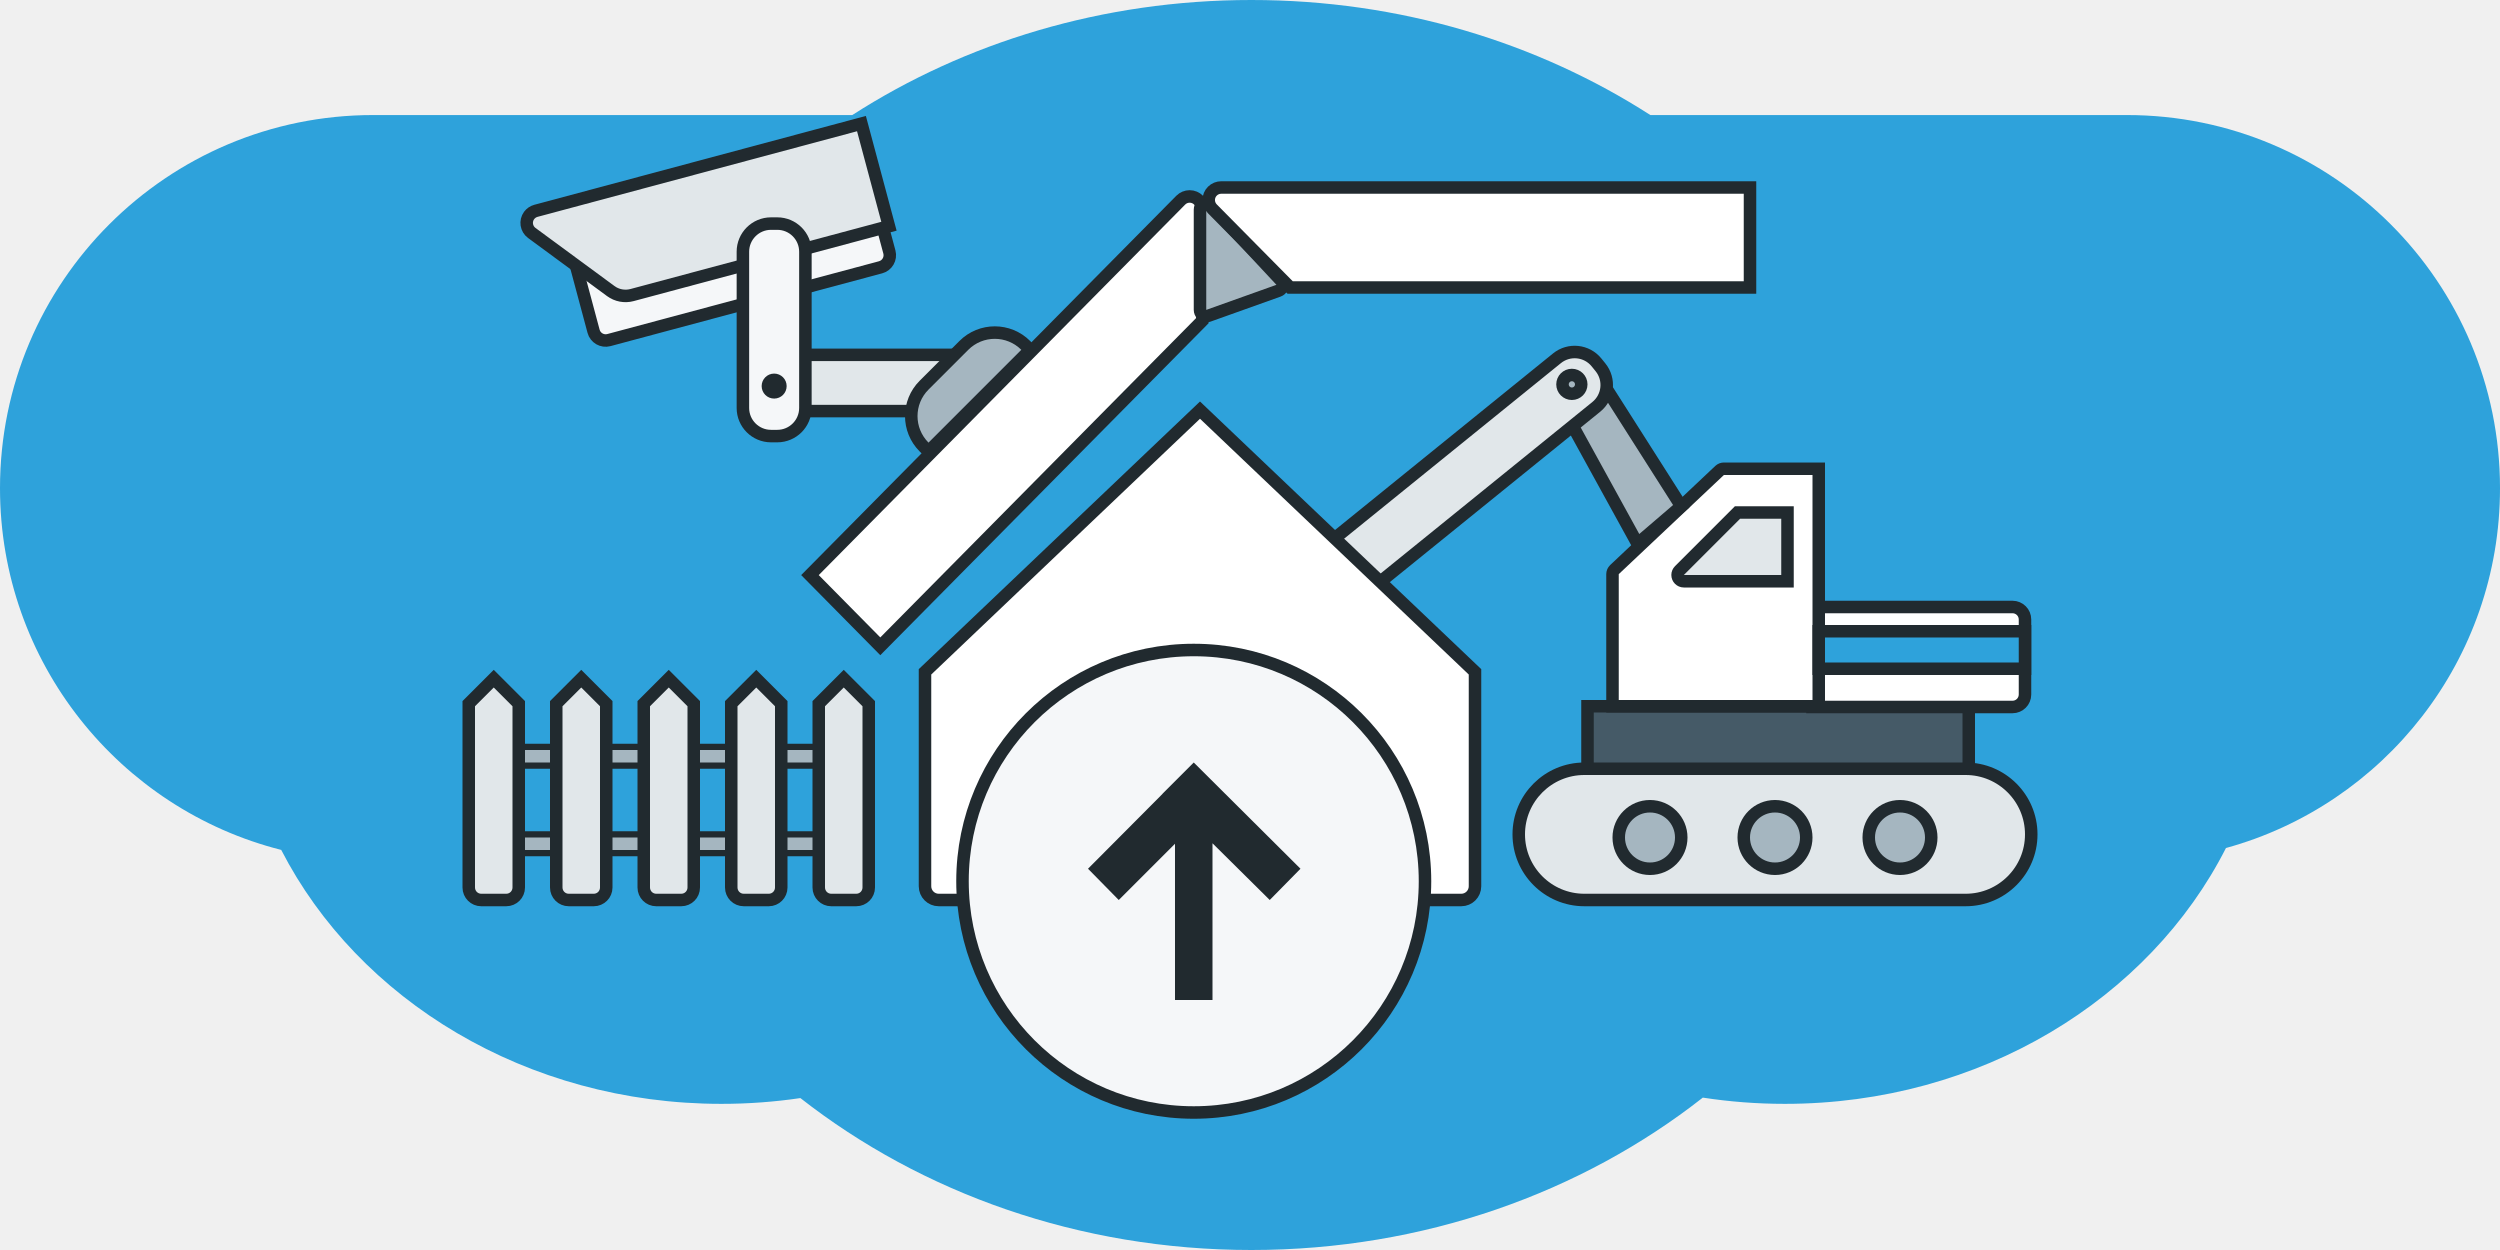
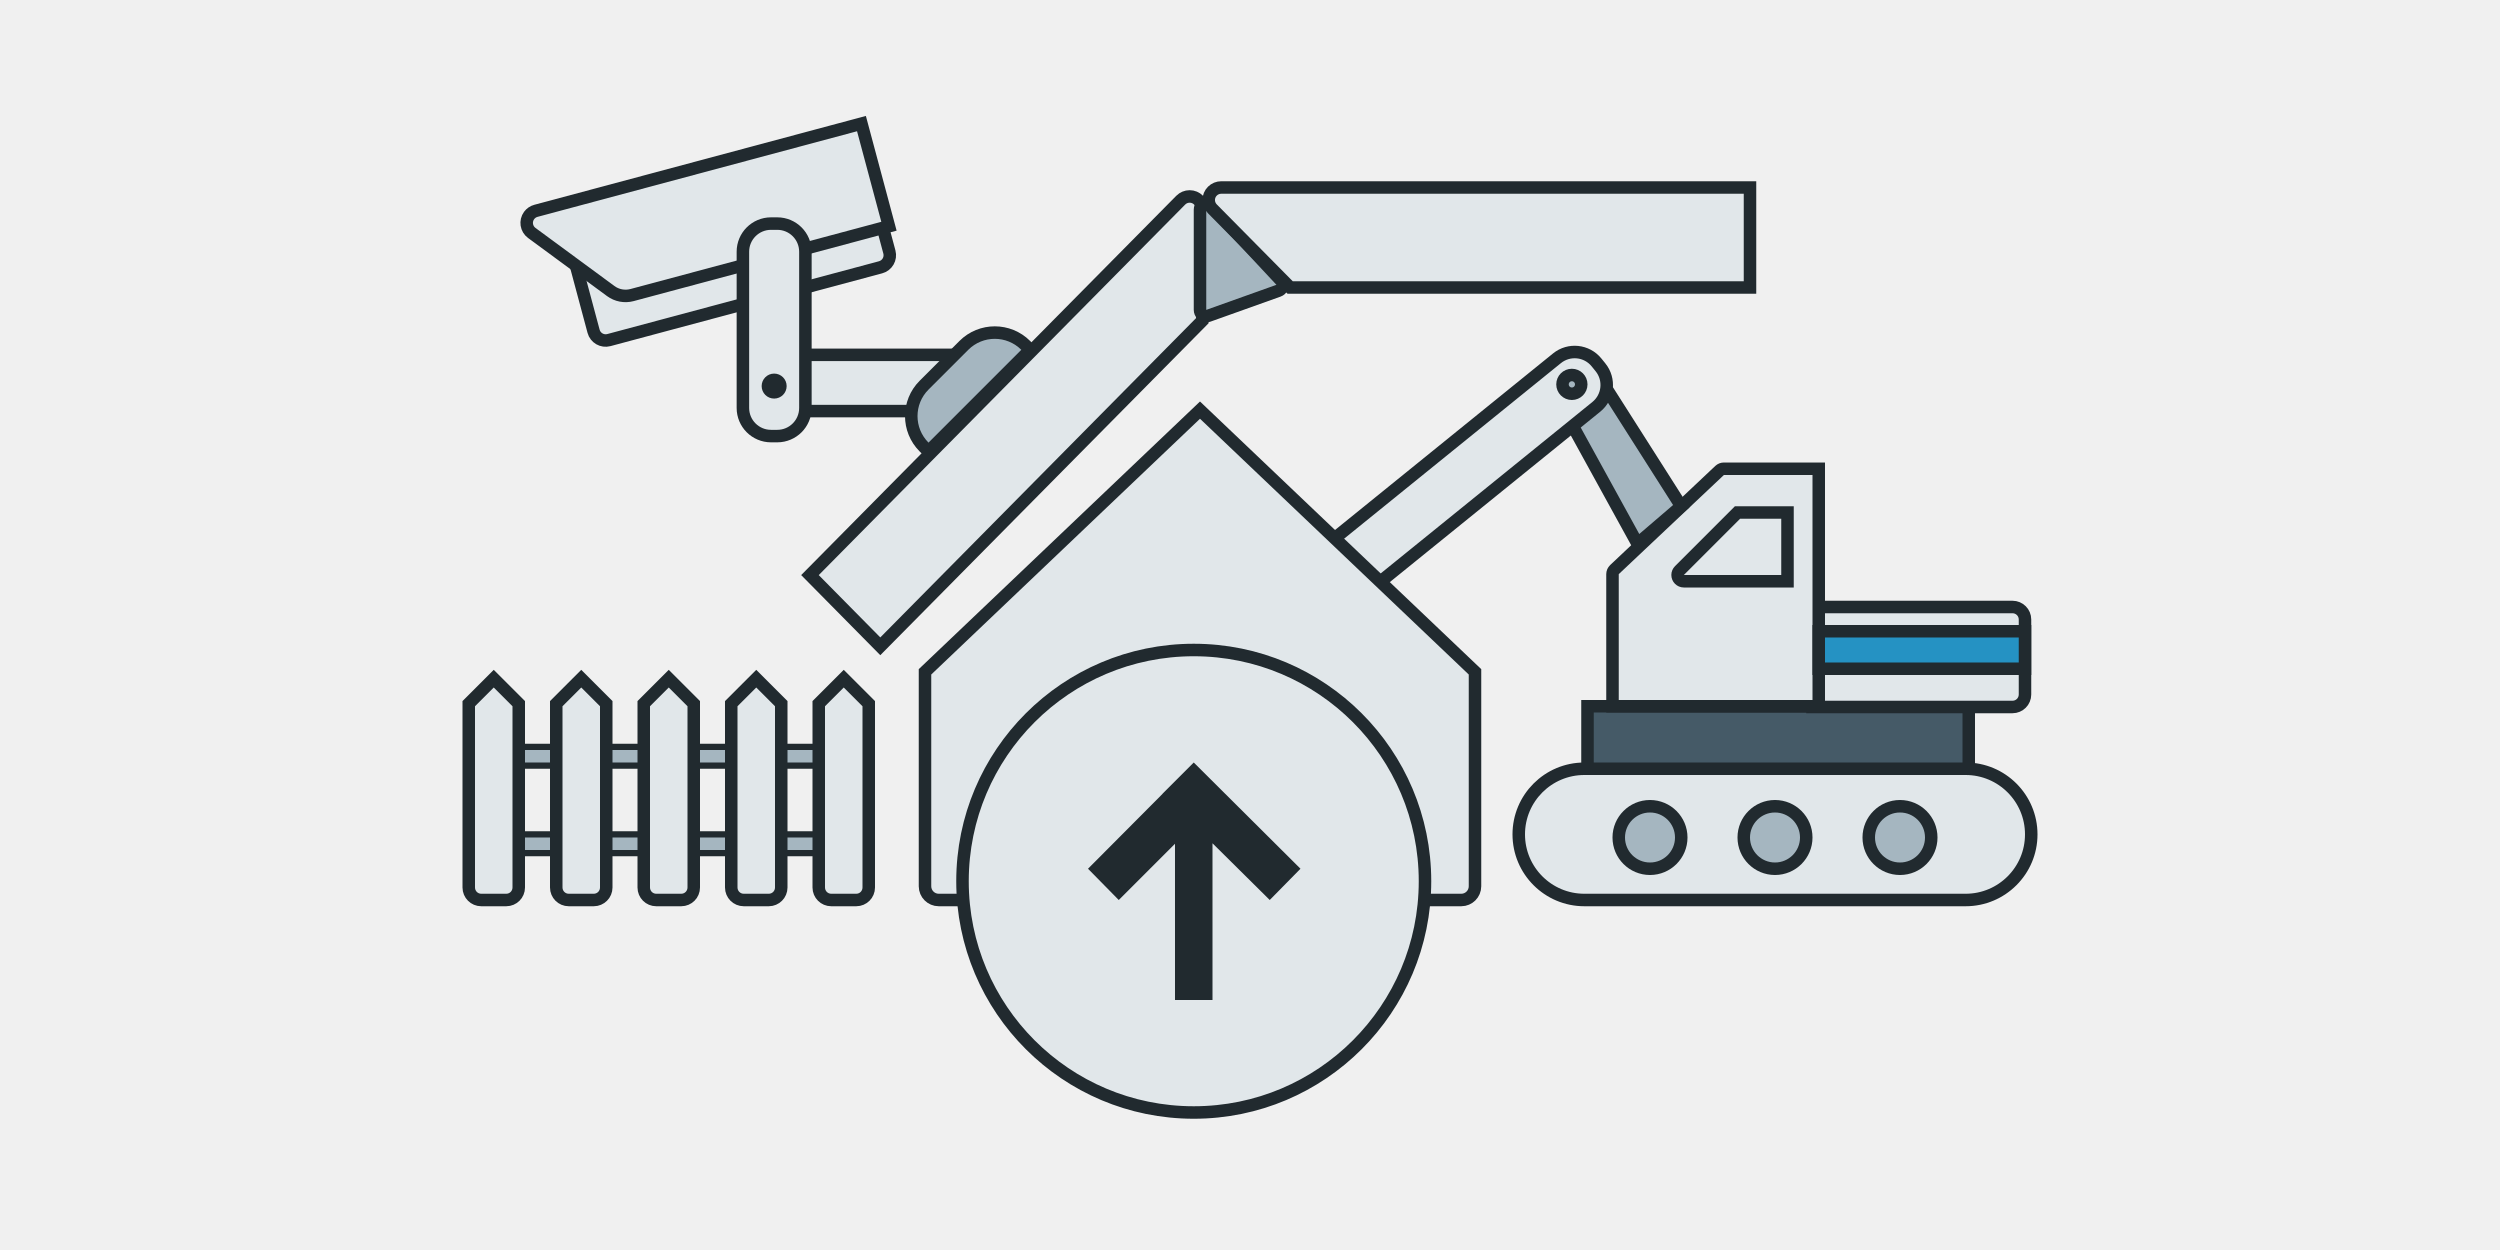
- <svg xmlns="http://www.w3.org/2000/svg" viewBox="0 0 400 200" version="1.1">
-   <g id="Cloud/Placeholders/Maintenance" stroke="none" stroke-width="1" fill="none" fill-rule="evenodd">
-     <path d="M200.211,0 C223.999,0 246.029,6.815 264.053,18.406 L340.299,18.408 C373.271,18.408 400,45.137 400,78.109 C400,105.592 381.43,128.738 356.153,135.683 C343.895,159.839 316.901,176.617 285.572,176.617 C281.1,176.617 276.717,176.275 272.452,175.619 C253.093,190.809 227.837,200 200.211,200 C172.63,200 147.411,190.839 128.061,175.692 C123.949,176.3 119.727,176.617 115.423,176.617 C84.225,176.617 57.327,159.979 44.996,135.986 C19.135,129.436 3.41650556e-15,106.007 0,78.109 C-4.03793284e-15,45.137 26.729,18.408 59.701,18.408 L136.369,18.406 C154.392,6.815 176.423,0 200.211,0 Z" id="Combined-Shape" fill="#2EA2DB" class="brand_element_cloud" />
-     <circle id="Oval" stroke="#212A2F" stroke-width="2" fill="#EAF5FB" cx="171" cy="57.5" r="4" />
-     <path d="M192.368,51.313 L140.847,103.409 L129.594,92.014 L188.922,32.024 C189.297,31.644 189.808,31.431 190.341,31.43 C191.446,31.428 192.342,32.323 192.344,33.427 L192.368,51.313 Z" id="Path-3" stroke="#212A2F" stroke-width="2" fill="#FFFFFF" />
-     <rect id="Rectangle-2" stroke="#212A2F" stroke-width="2" fill="#F5F7F9" transform="translate(116.8254, 39.8981) rotate(-15) translate(-116.8254, -39.8981) " x="92.325" y="30.898" width="49" height="18" rx="2" />
-     <path d="M87.085,26.862 L141.004,26.862 L141.004,43.862 L98.446,43.862 C97.231,43.862 96.082,43.31 95.323,42.361 L85.523,30.111 C84.833,29.249 84.973,27.99 85.835,27.3 C86.19,27.017 86.631,26.862 87.085,26.862 Z" id="Rectangle" stroke="#212A2F" stroke-width="2" fill="#E1E7EA" transform="translate(112.5041, 35.36197) rotate(-15) translate(-112.5041, -35.36197) " />
-     <rect id="Rectangle" stroke="#212A2F" stroke-width="2" fill="#E1E7EA" x="120.864" y="56.774" width="33" height="9" />
-     <rect id="Rectangle" stroke="#212A2F" stroke-width="2" fill="#F5F7F9" x="118.864" y="35.774" width="10" height="34" rx="4.5" />
-     <path d="M157.864,49.774 L157.864,72.774 L156.864,72.774 C152.998,72.774 149.864,69.64 149.864,65.774 L149.864,56.774 C149.864,52.908 152.998,49.774 156.864,49.774 L157.864,49.774 Z" id="Rectangle" stroke="#212A2F" stroke-width="2" fill="#A5B6C0" transform="translate(153.8637, 61.27402) rotate(-315) translate(-153.8637, -61.27402) " />
-     <circle id="Oval" fill="#212A2F" cx="123.864" cy="61.774" r="2" />
-     <path d="M138.5,133.5 L75.5,133.5 L75.5,136.5 L138.5,136.5 L138.5,133.5 Z M138.5,119.5 L75.5,119.5 L75.5,122.5 L138.5,122.5 L138.5,119.5 Z" id="Combined-Shape" stroke="#212A2F" fill="#A5B6C0" />
-     <path d="M135,108.586 L139,112.586 L139,142 C139,143.105 138.105,144 137,144 L133,144 C131.895,144 131,143.105 131,142 L131,112.586 L135,108.586 Z M121,108.586 L125,112.586 L125,142 C125,143.105 124.105,144 123,144 L119,144 C117.895,144 117,143.105 117,142 L117,112.586 L121,108.586 Z M107,108.586 L111,112.586 L111,142 C111,143.105 110.105,144 109,144 L105,144 C103.895,144 103,143.105 103,142 L103,112.586 L107,108.586 Z M93,108.586 L97,112.586 L97,142 C97,143.105 96.105,144 95,144 L91,144 C89.895,144 89,143.105 89,142 L89,112.586 L93,108.586 Z M79,108.586 L83,112.586 L83,142 C83,143.105 82.105,144 81,144 L77,144 C75.895,144 75,143.105 75,142 L75,112.586 L79,108.586 Z" id="Combined-Shape" stroke="#212A2F" stroke-width="2" fill="#E1E7EA" />
-     <path d="M193.336,50.523 L204.567,46.512 C205.087,46.326 205.358,45.754 205.173,45.234 C205.127,45.105 205.055,44.987 204.962,44.888 L193.731,32.855 C193.354,32.451 192.721,32.429 192.318,32.806 C192.115,32.995 192,33.26 192,33.537 L192,49.581 C192,50.133 192.448,50.581 193,50.581 C193.115,50.581 193.228,50.561 193.336,50.523 Z" id="Path-24" stroke="#212A2F" stroke-width="2" fill="#A5B6C0" />
-     <path d="M195.395,30 L280,30 L280,46 L206.421,46 L193.972,33.406 C193.196,32.62 193.203,31.354 193.989,30.578 C194.363,30.208 194.868,30 195.395,30 Z" id="Rectangle" stroke="#212A2F" stroke-width="2" fill="#FFFFFF" />
-     <rect id="Rectangle" stroke="#212A2F" stroke-width="2" fill="#E1E7EA" x="243" y="123" width="82" height="21" rx="10.5" />
-     <rect id="Rectangle" stroke="#212A2F" stroke-width="2" fill="#455A67" x="254" y="113" width="61" height="10" />
-     <path d="M290,97.119 L322,97.119 C323.105,97.119 324,98.014 324,99.119 L324,111.119 C324,112.223 323.105,113.119 322,113.119 L290,113.119 L290,97.119 Z" id="Rectangle" stroke="#212A2F" stroke-width="2" fill="#FFFFFF" />
-     <path d="M258,113 L291,113 L291,75 L275.824,75 C275.569,75 275.324,75.097 275.138,75.272 L258.314,91.135 C258.114,91.324 258,91.588 258,91.863 L258,113 Z" id="Rectangle" stroke="#212A2F" stroke-width="2" fill="#FFFFFF" />
-     <circle id="Oval" stroke="#212A2F" stroke-width="2" fill="#A5B6C0" cx="264" cy="134" r="5" />
-     <circle id="Oval" stroke="#212A2F" stroke-width="2" fill="#A5B6C0" cx="284" cy="134" r="5" />
-     <circle id="Oval" stroke="#212A2F" stroke-width="2" fill="#A5B6C0" cx="304" cy="134" r="5" />
-     <polygon id="Path-25" stroke="#212A2F" stroke-width="2" fill="#A5B6C0" points="262 87 251 67 255 59 269 81" />
-     <path d="M268.707,91.293 L278,82 L278,82 L286,82 L286,93 L269.414,93 C268.862,93 268.414,92.552 268.414,92 C268.414,91.735 268.52,91.48 268.707,91.293 Z" id="Path-26" stroke="#212A2F" stroke-width="2" fill="#E1E7EA" />
-     <rect id="Rectangle" stroke="#212A2F" stroke-width="2" fill="#E1E7EA" transform="translate(234, 76) rotate(-39) translate(-234, -76) " x="206" y="71" width="56" height="10" rx="4.5" />
-     <circle id="Oval" stroke="#212A2F" stroke-width="2" fill="#A5B6C0" cx="251.5" cy="61.5" r="1.5" />
-     <rect id="Rectangle" stroke="#212A2F" stroke-width="2" fill="#2EA2DB" class="brand_element" x="291" y="101" width="33" height="6" />
-     <path d="M192,65.62 L236,107.494 L236,141.8 C236,143.015 235.015,144 233.8,144 L150.2,144 C148.985,144 148,143.015 148,141.8 L148,107.494 L192,65.62 Z" id="Home" stroke="#212A2F" stroke-width="2" fill="#FFFFFF" />
-     <circle id="Oval" stroke="#212A2F" stroke-width="2" fill="#F5F7F9" cx="191" cy="141" r="37" />
-     <path d="M191,122 L208.076,138.997 L203.158,144 L193.999,134.925 L194,160 L188,160 L187.999,135 L179,144 L174.081,138.997 L186.011,127.011 L186,127 L191,122 Z" id="Combined-Shape" fill="#212A2F" />
-   </g>
+ <svg xmlns="http://www.w3.org/2000/svg" width="400" height="200" viewBox="0 0 400 200" fill="none">
+   <path d="M171 61.5C173.209 61.5 175 59.709 175 57.5C175 55.291 173.209 53.5 171 53.5C168.791 53.5 167 55.291 167 57.5C167 59.709 168.791 61.5 171 61.5Z" fill="#D7DFE3" stroke="#212A2F" stroke-width="2" />
+   <path fill-rule="evenodd" clip-rule="evenodd" d="M192.368 51.313L140.847 103.409L129.594 92.014L188.922 32.024C189.297 31.644 189.808 31.431 190.341 31.43C191.446 31.428 192.342 32.323 192.344 33.427L192.368 51.313Z" fill="#E1E7EA" stroke="#212A2F" stroke-width="2" />
+   <path d="M136.229 25.381L92.763 37.028C91.696 37.314 91.063 38.411 91.348 39.478L94.972 53.001C95.258 54.068 96.355 54.701 97.421 54.415L140.888 42.768C141.955 42.482 142.588 41.386 142.302 40.319L138.679 26.796C138.393 25.729 137.296 25.096 136.229 25.381Z" fill="#E1E7EA" stroke="#212A2F" stroke-width="2" />
+   <path fill-rule="evenodd" clip-rule="evenodd" d="M85.751 33.731L137.833 19.775L142.233 36.196L101.125 47.211C99.951 47.525 98.698 47.289 97.719 46.569L85.084 37.273C84.194 36.619 84.003 35.367 84.658 34.477C84.927 34.111 85.312 33.848 85.751 33.731Z" fill="#E1E7EA" stroke="#212A2F" stroke-width="2" />
+   <path d="M153.864 56.774H120.864V65.774H153.864V56.774Z" fill="#E1E7EA" stroke="#212A2F" stroke-width="2" />
+   <path d="M124.364 35.774H123.364C120.878 35.774 118.864 37.789 118.864 40.274V65.274C118.864 67.759 120.878 69.774 123.364 69.774H124.364C126.849 69.774 128.864 67.759 128.864 65.274V40.274C128.864 37.789 126.849 35.774 124.364 35.774Z" fill="#E1E7EA" stroke="#212A2F" stroke-width="2" />
+   <path fill-rule="evenodd" clip-rule="evenodd" d="M164.824 55.971L148.56 72.234L147.853 71.527C145.12 68.793 145.12 64.361 147.853 61.628L154.217 55.264C156.951 52.53 161.383 52.53 164.117 55.264L164.824 55.971Z" fill="#A5B6C0" stroke="#212A2F" stroke-width="2" />
+   <path d="M123.864 63.774C124.968 63.774 125.864 62.879 125.864 61.774C125.864 60.669 124.968 59.774 123.864 59.774C122.759 59.774 121.864 60.669 121.864 61.774C121.864 62.879 122.759 63.774 123.864 63.774Z" fill="#212A2F" />
+   <path fill-rule="evenodd" clip-rule="evenodd" d="M138.5 133.5H75.5V136.5H138.5V133.5ZM138.5 119.5H75.5V122.5H138.5V119.5Z" fill="#A5B6C0" stroke="#212A2F" />
+   <path fill-rule="evenodd" clip-rule="evenodd" d="M135 108.586L139 112.586V142C139 143.105 138.105 144 137 144H133C131.895 144 131 143.105 131 142V112.586L135 108.586ZM121 108.586L125 112.586V142C125 143.105 124.105 144 123 144H119C117.895 144 117 143.105 117 142V112.586L121 108.586ZM107 108.586L111 112.586V142C111 143.105 110.105 144 109 144H105C103.895 144 103 143.105 103 142V112.586L107 108.586ZM93 108.586L97 112.586V142C97 143.105 96.105 144 95 144H91C89.895 144 89 143.105 89 142V112.586L93 108.586ZM79 108.586L83 112.586V142C83 143.105 82.105 144 81 144H77C75.895 144 75 143.105 75 142V112.586L79 108.586Z" fill="#E1E7EA" stroke="#212A2F" stroke-width="2" />
+   <path fill-rule="evenodd" clip-rule="evenodd" d="M193.336 50.523L204.567 46.512C205.087 46.326 205.358 45.754 205.173 45.234C205.127 45.105 205.055 44.987 204.962 44.888L193.731 32.855C193.354 32.451 192.721 32.429 192.318 32.806C192.115 32.995 192 33.26 192 33.537V49.581C192 50.133 192.448 50.581 193 50.581C193.115 50.581 193.228 50.561 193.336 50.523Z" fill="#A5B6C0" stroke="#212A2F" stroke-width="2" />
+   <path fill-rule="evenodd" clip-rule="evenodd" d="M195.395 30H280V46H206.421L193.972 33.406C193.196 32.62 193.203 31.354 193.989 30.578C194.363 30.208 194.868 30 195.395 30Z" fill="#E1E7EA" stroke="#212A2F" stroke-width="2" />
+   <path d="M314.5 123H253.5C247.701 123 243 127.701 243 133.5C243 139.299 247.701 144 253.5 144H314.5C320.299 144 325 139.299 325 133.5C325 127.701 320.299 123 314.5 123Z" fill="#E1E7EA" stroke="#212A2F" stroke-width="2" />
+   <path d="M315 113H254V123H315V113Z" fill="#455A67" stroke="#212A2F" stroke-width="2" />
+   <path fill-rule="evenodd" clip-rule="evenodd" d="M290 97.119H322C323.105 97.119 324 98.014 324 99.119V111.119C324 112.223 323.105 113.119 322 113.119H290V97.119Z" fill="#E1E7EA" stroke="#212A2F" stroke-width="2" />
+   <path fill-rule="evenodd" clip-rule="evenodd" d="M258 113H291V75H275.824C275.569 75 275.324 75.097 275.138 75.272L258.314 91.135C258.114 91.324 258 91.588 258 91.863V113Z" fill="#E1E7EA" stroke="#212A2F" stroke-width="2" />
+   <path d="M264 139C266.761 139 269 136.761 269 134C269 131.239 266.761 129 264 129C261.239 129 259 131.239 259 134C259 136.761 261.239 139 264 139Z" fill="#A5B6C0" stroke="#212A2F" stroke-width="2" />
+   <path d="M284 139C286.761 139 289 136.761 289 134C289 131.239 286.761 129 284 129C281.239 129 279 131.239 279 134C279 136.761 281.239 139 284 139Z" fill="#A5B6C0" stroke="#212A2F" stroke-width="2" />
+   <path d="M304 139C306.761 139 309 136.761 309 134C309 131.239 306.761 129 304 129C301.239 129 299 131.239 299 134C299 136.761 301.239 139 304 139Z" fill="#A5B6C0" stroke="#212A2F" stroke-width="2" />
+   <path fill-rule="evenodd" clip-rule="evenodd" d="M262 87L251 67L255 59L269 81L262 87Z" fill="#A5B6C0" stroke="#212A2F" stroke-width="2" />
+   <path fill-rule="evenodd" clip-rule="evenodd" d="M268.707 91.293L278 82H286V93H269.414C268.862 93 268.414 92.552 268.414 92C268.414 91.735 268.52 91.48 268.707 91.293Z" fill="#E1E7EA" stroke="#212A2F" stroke-width="2" />
+   <path d="M249.116 57.325L212.59 86.903C210.659 88.467 210.361 91.301 211.925 93.232L212.555 94.01C214.119 95.941 216.952 96.239 218.884 94.675L255.409 65.097C257.341 63.533 257.639 60.699 256.075 58.768L255.445 57.99C253.881 56.059 251.048 55.761 249.116 57.325Z" fill="#E1E7EA" stroke="#212A2F" stroke-width="2" />
+   <path d="M251.5 63C252.328 63 253 62.328 253 61.5C253 60.672 252.328 60 251.5 60C250.672 60 250 60.672 250 61.5C250 62.328 250.672 63 251.5 63Z" fill="#A5B6C0" stroke="#212A2F" stroke-width="2" />
+   <path class="brand_element" d="M324 101H291V107H324V101Z" fill="#2592C3" stroke="#212A2F" stroke-width="2" />
+   <path fill-rule="evenodd" clip-rule="evenodd" d="M192 65.62L236 107.494V141.8C236 143.015 235.015 144 233.8 144H150.2C148.985 144 148 143.015 148 141.8V107.494L192 65.62Z" fill="#E1E7EA" stroke="#212A2F" stroke-width="2" />
+   <path d="M191 178C211.435 178 228 161.435 228 141C228 120.565 211.435 104 191 104C170.565 104 154 120.565 154 141C154 161.435 170.565 178 191 178Z" fill="#E1E7EA" stroke="#212A2F" stroke-width="2" />
+   <path fill-rule="evenodd" clip-rule="evenodd" d="M191 122L208.076 138.997L203.158 144L193.999 134.925L194 160H188L187.999 135L179 144L174.081 138.997L186.011 127.011L186 127L191 122Z" fill="#212A2F" />
</svg>
